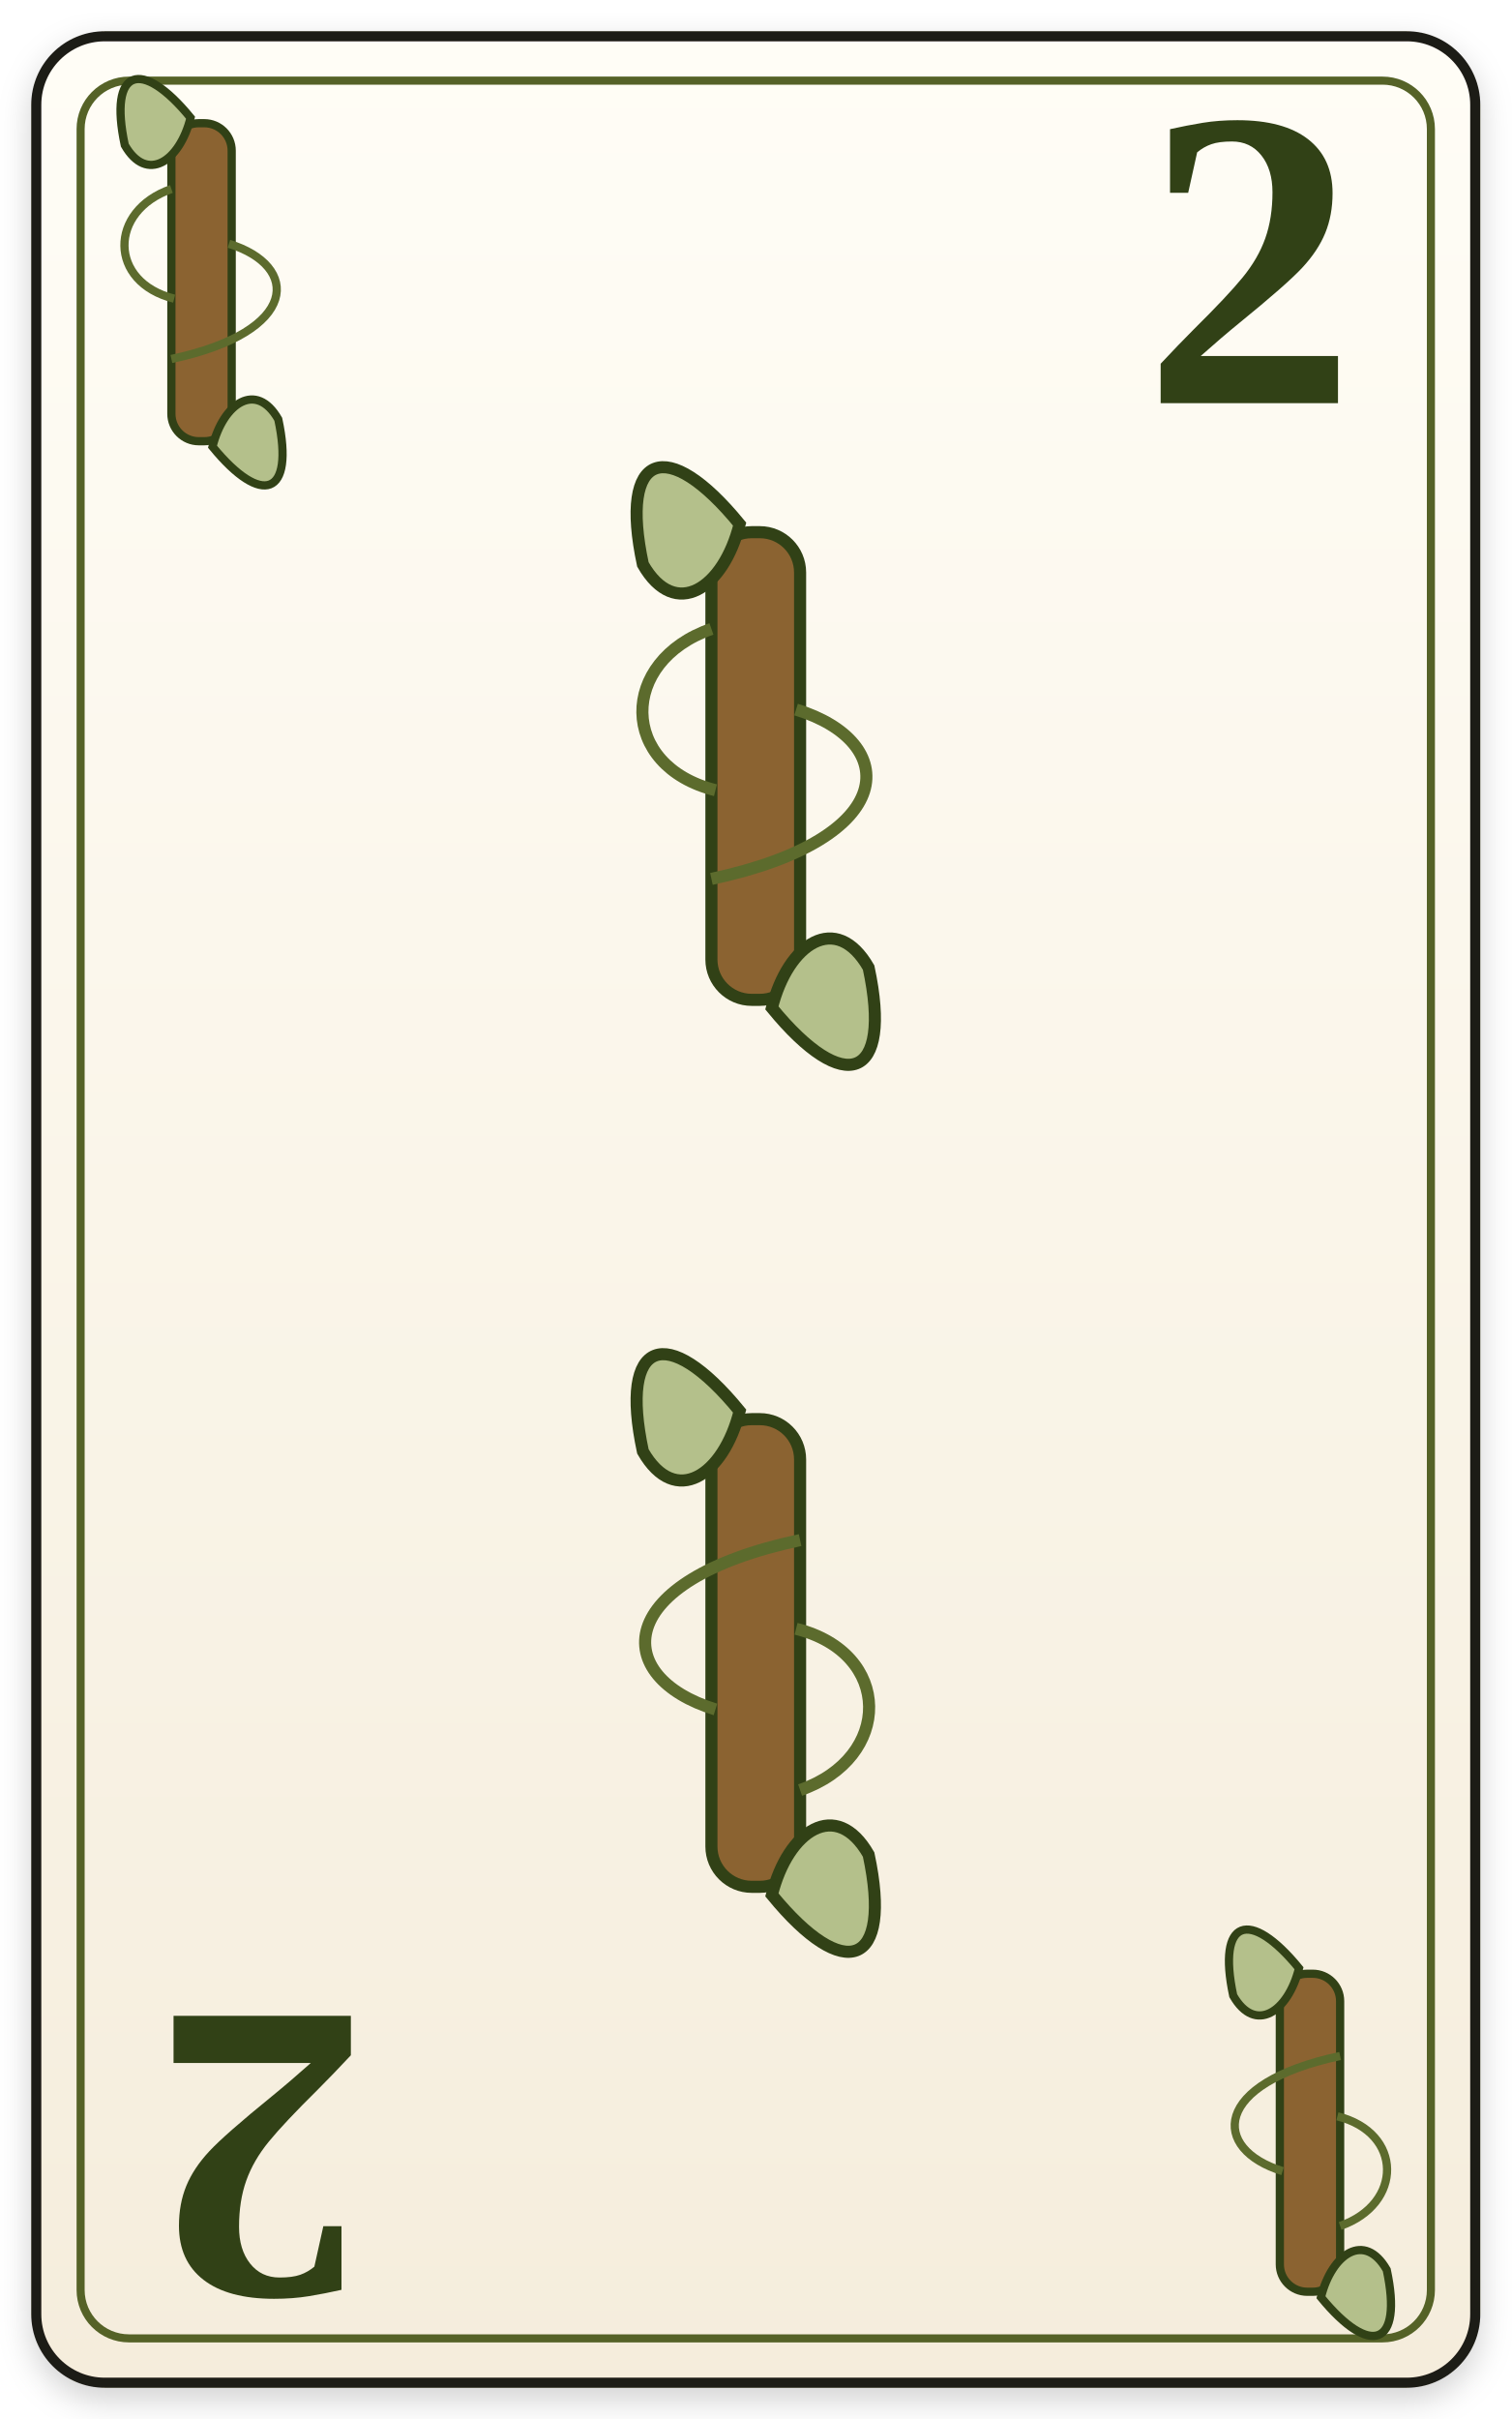
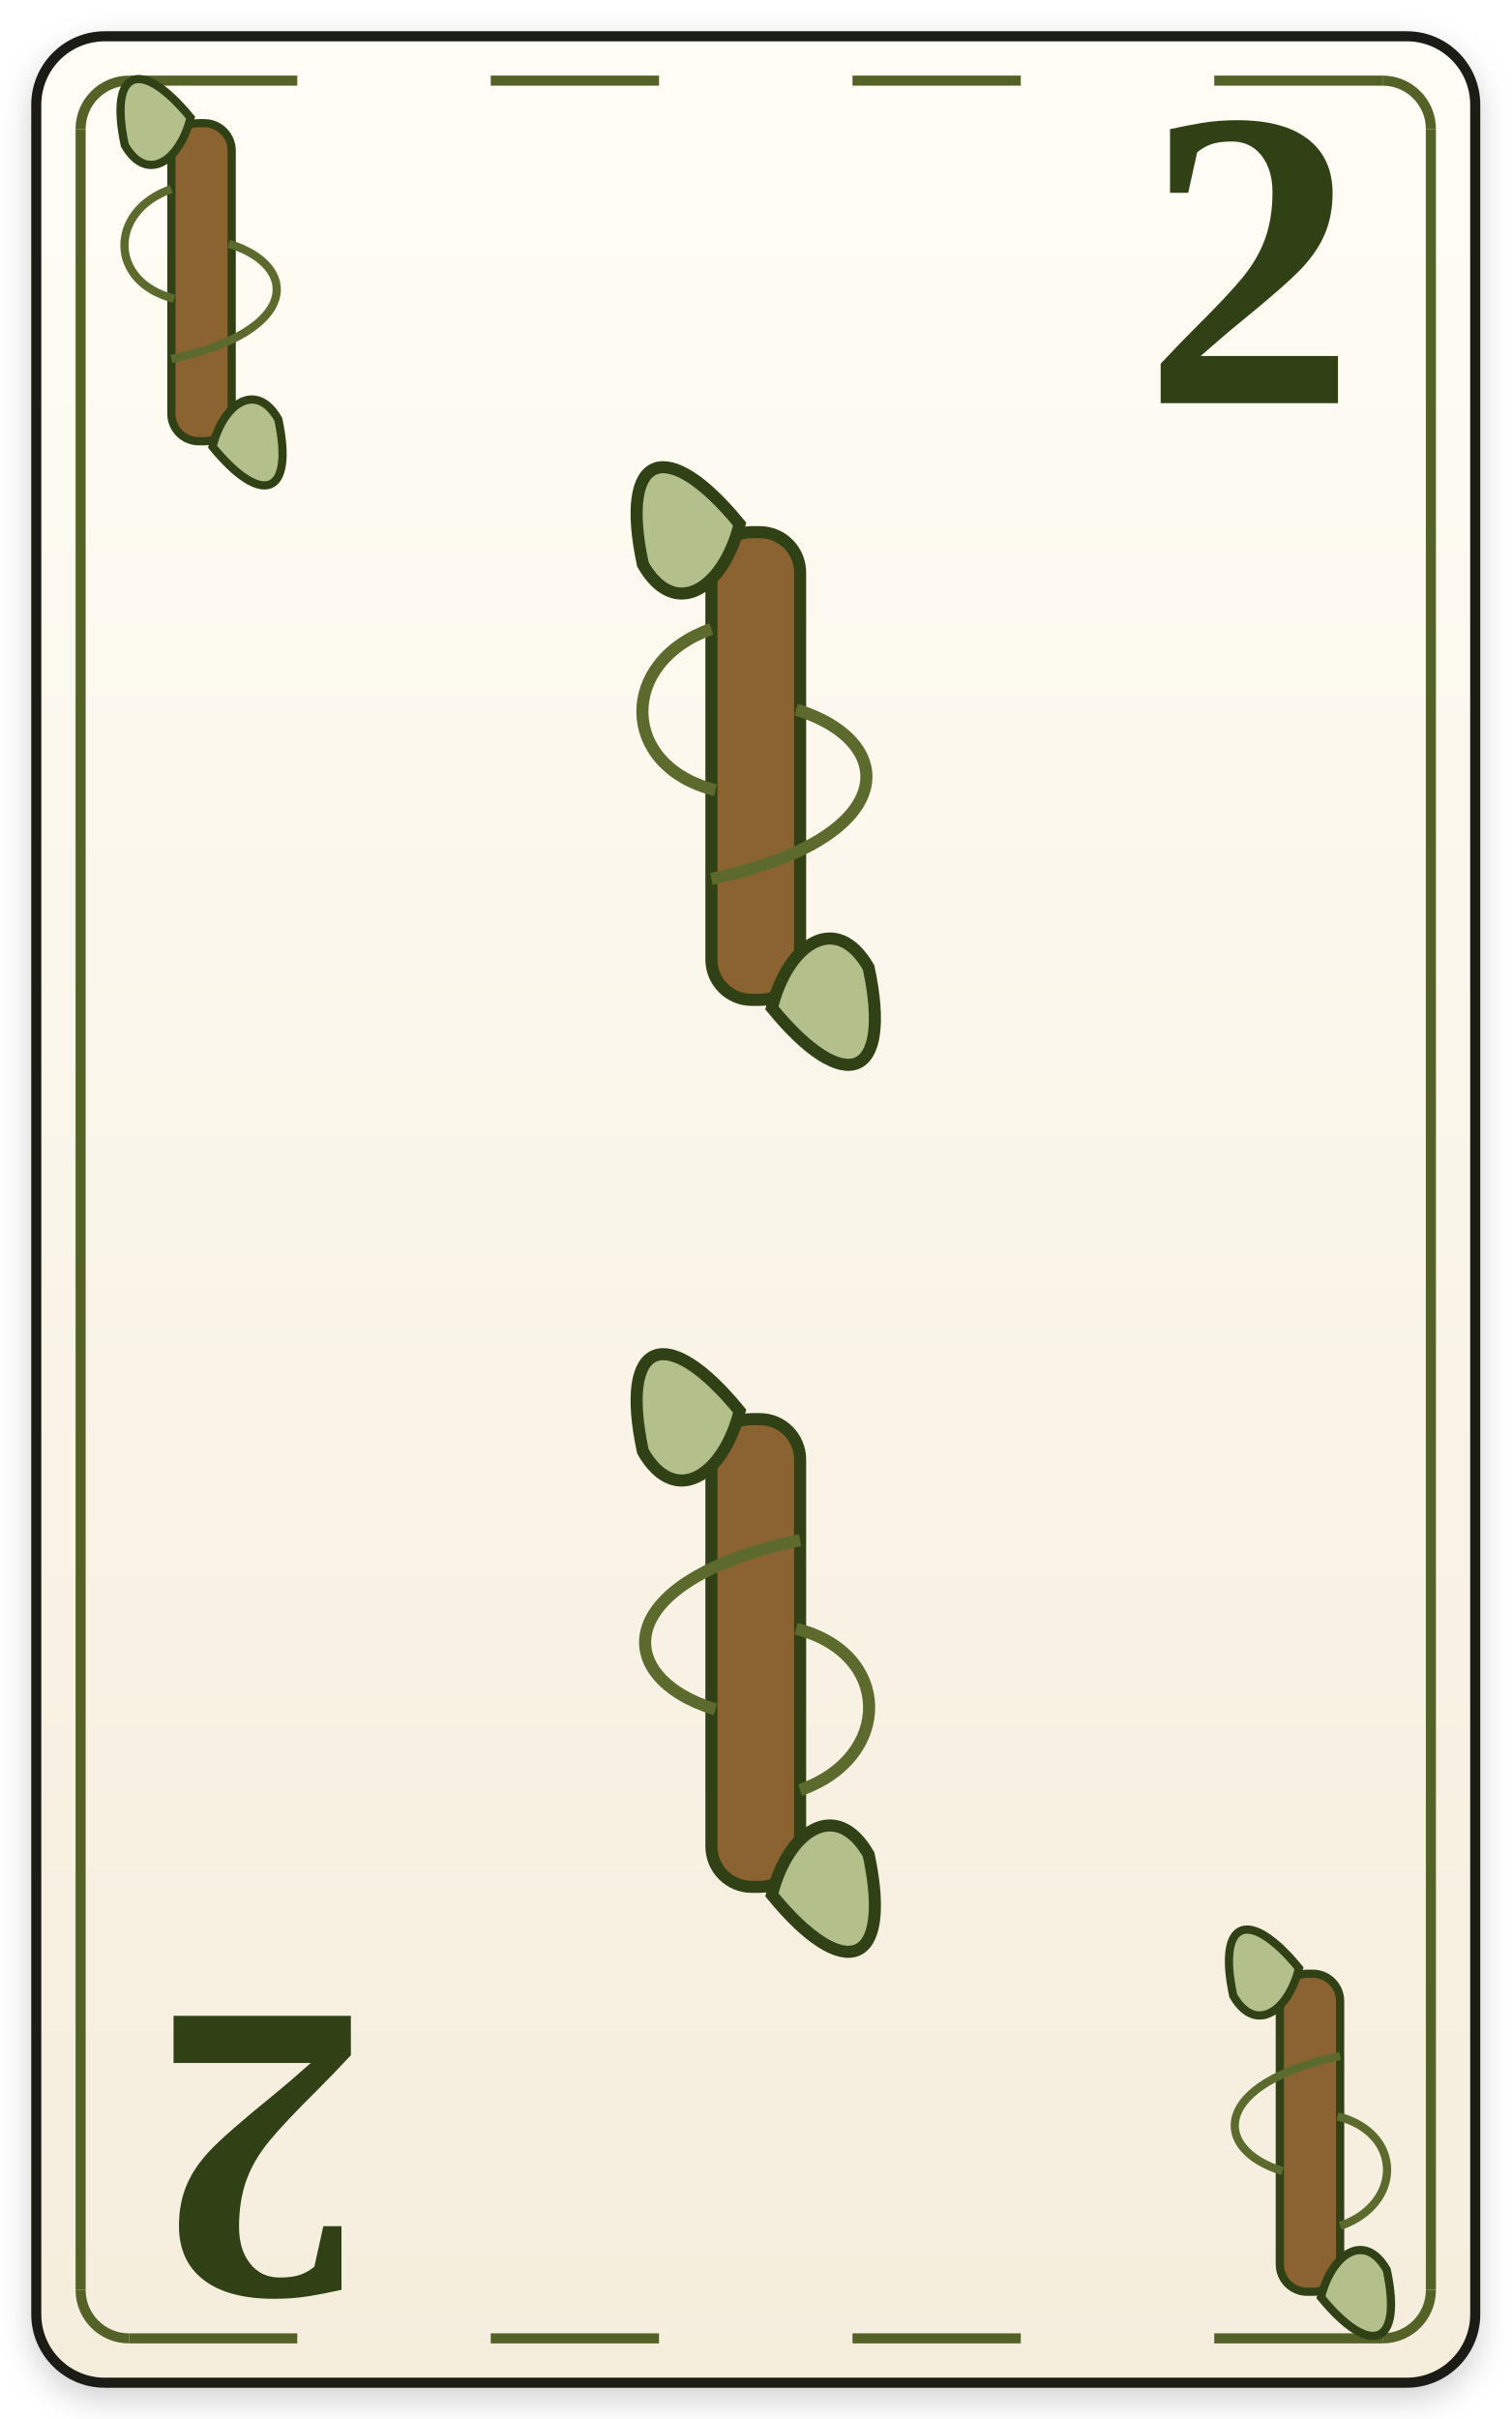
<svg xmlns="http://www.w3.org/2000/svg" width="750" height="1200" viewBox="0 0 750 1200" role="img" aria-labelledby="title desc">
  <defs>
    <linearGradient id="paperGradient" x1="0" y1="0" x2="0" y2="1">
      <stop offset="0%" stop-color="#fffdf6" />
      <stop offset="100%" stop-color="#f5eddc" />
    </linearGradient>
    <filter id="shadow" x="-20%" y="-20%" width="140%" height="140%">
      <feDropShadow dx="0" dy="6" stdDeviation="8" flood-color="#000000" flood-opacity="0.18" />
    </filter>
  </defs>
  <rect x="18" y="18" width="714" height="1164" rx="34" fill="url(#paperGradient)" stroke="#1f1b16" stroke-width="5" filter="url(#shadow)" />
-   <rect x="40" y="40" width="670" height="1120" rx="24" fill="none" stroke="#556227" stroke-width="4" />
+   <path d="M 40 64 V 1136" fill="none" stroke="#556227" stroke-width="5" />
+   <path d="M 710 64 V 1136" fill="none" stroke="#556227" stroke-width="5" />
+   <path d="M 40 64 A 24 24 0 0 1 64 40" fill="none" stroke="#556227" stroke-width="5" />
+   <path d="M 686 40 A 24 24 0 0 1 710 64" fill="none" stroke="#556227" stroke-width="5" />
+   <path d="M 40 1136 A 24 24 0 0 0 64 1160" fill="none" stroke="#556227" stroke-width="5" />
+   <path d="M 686 1160 A 24 24 0 0 0 710 1136" fill="none" stroke="#556227" stroke-width="5" />
+   <path d="M 64 40 H 147.5" fill="none" stroke="#556227" stroke-width="5" />
+   <path d="M 243.5 40 H 327" fill="none" stroke="#556227" stroke-width="5" />
+   <path d="M 423 40 H 506.5" fill="none" stroke="#556227" stroke-width="5" />
+   <path d="M 602.5 40 H 686" fill="none" stroke="#556227" stroke-width="5" />
+   <path d="M 64 1160 H 147.5" fill="none" stroke="#556227" stroke-width="5" />
+   <path d="M 243.5 1160 H 327" fill="none" stroke="#556227" stroke-width="5" />
+   <path d="M 423 1160 H 506.5" fill="none" stroke="#556227" stroke-width="5" />
+   <path d="M 602.5 1160 H 686" fill="none" stroke="#556227" stroke-width="5" />
  <g transform="translate(100 140) rotate(0)">
    <rect x="-14.96" y="-78.88" width="29.92" height="157.76" rx="13.6" fill="#8b6331" stroke="#314116" stroke-width="4.08" />
    <path d="M -14.96 -46.24 C -46.24 -35.36, -46.24 0, -13.6 8.16" fill="none" stroke="#5c6b2d" stroke-width="4.08" />
    <path d="M -14.96 38.08 C 48.96 24.48, 48.96 -8.16, 13.6 -19.04" fill="none" stroke="#5c6b2d" stroke-width="4.08" />
    <path d="M -5.44 -81.6 C -29.92 -111.52, -46.24 -106.08, -38.08 -68 C -27.2 -48.96, -10.88 -59.84, -5.44 -81.6 Z" fill="#b4c08b" stroke="#314116" stroke-width="4.08" />
    <path d="M 5.44 81.6 C 29.92 111.52, 46.24 106.08, 38.08 68 C 27.2 48.96, 10.88 59.84, 5.44 81.6 Z" fill="#b4c08b" stroke="#314116" stroke-width="4.08" />
  </g>
  <g transform="translate(750 1198) rotate(180)">
    <g transform="translate(100 140) rotate(0)">
      <rect x="-14.96" y="-78.88" width="29.92" height="157.76" rx="13.6" fill="#8b6331" stroke="#314116" stroke-width="4.08" />
      <path d="M -14.96 -46.24 C -46.24 -35.36, -46.24 0, -13.6 8.16" fill="none" stroke="#5c6b2d" stroke-width="4.08" />
      <path d="M -14.96 38.08 C 48.96 24.48, 48.96 -8.16, 13.6 -19.04" fill="none" stroke="#5c6b2d" stroke-width="4.08" />
      <path d="M -5.44 -81.6 C -29.92 -111.52, -46.24 -106.08, -38.08 -68 C -27.2 -48.96, -10.88 -59.84, -5.44 -81.6 Z" fill="#b4c08b" stroke="#314116" stroke-width="4.08" />
      <path d="M 5.44 81.6 C 29.92 111.52, 46.24 106.08, 38.08 68 C 27.2 48.96, 10.88 59.84, 5.44 81.6 Z" fill="#b4c08b" stroke="#314116" stroke-width="4.08" />
    </g>
  </g>
  <text x="620" y="200" text-anchor="middle" font-size="212" font-family="Georgia, Times New Roman, serif" font-weight="700" fill="#314116">2</text>
  <g transform="translate(130 1000) rotate(180)">
    <text x="0" y="0" text-anchor="middle" font-size="212" font-family="Georgia, Times New Roman, serif" font-weight="700" fill="#314116">2</text>
  </g>
  <g transform="translate(375 380) rotate(0)">
    <rect x="-22" y="-116" width="44" height="232" rx="20" fill="#8b6331" stroke="#314116" stroke-width="6" />
    <path d="M -22 -68 C -68 -52, -68 0, -20 12" fill="none" stroke="#5c6b2d" stroke-width="6" />
    <path d="M -22 56 C 72 36, 72 -12, 20 -28" fill="none" stroke="#5c6b2d" stroke-width="6" />
    <path d="M -8 -120 C -44 -164, -68 -156, -56 -100 C -40 -72, -16 -88, -8 -120 Z" fill="#b4c08b" stroke="#314116" stroke-width="6" />
    <path d="M 8 120 C 44 164, 68 156, 56 100 C 40 72, 16 88, 8 120 Z" fill="#b4c08b" stroke="#314116" stroke-width="6" />
  </g>
  <g transform="translate(375 820) rotate(180)">
    <rect x="-22" y="-116" width="44" height="232" rx="20" fill="#8b6331" stroke="#314116" stroke-width="6" />
    <path d="M -22 -68 C -68 -52, -68 0, -20 12" fill="none" stroke="#5c6b2d" stroke-width="6" />
    <path d="M -22 56 C 72 36, 72 -12, 20 -28" fill="none" stroke="#5c6b2d" stroke-width="6" />
    <path d="M -8 -120 C -44 -164, -68 -156, -56 -100 C -40 -72, -16 -88, -8 -120 Z" fill="#b4c08b" stroke="#314116" stroke-width="6" />
    <path d="M 8 120 C 44 164, 68 156, 56 100 C 40 72, 16 88, 8 120 Z" fill="#b4c08b" stroke="#314116" stroke-width="6" />
  </g>
</svg>
